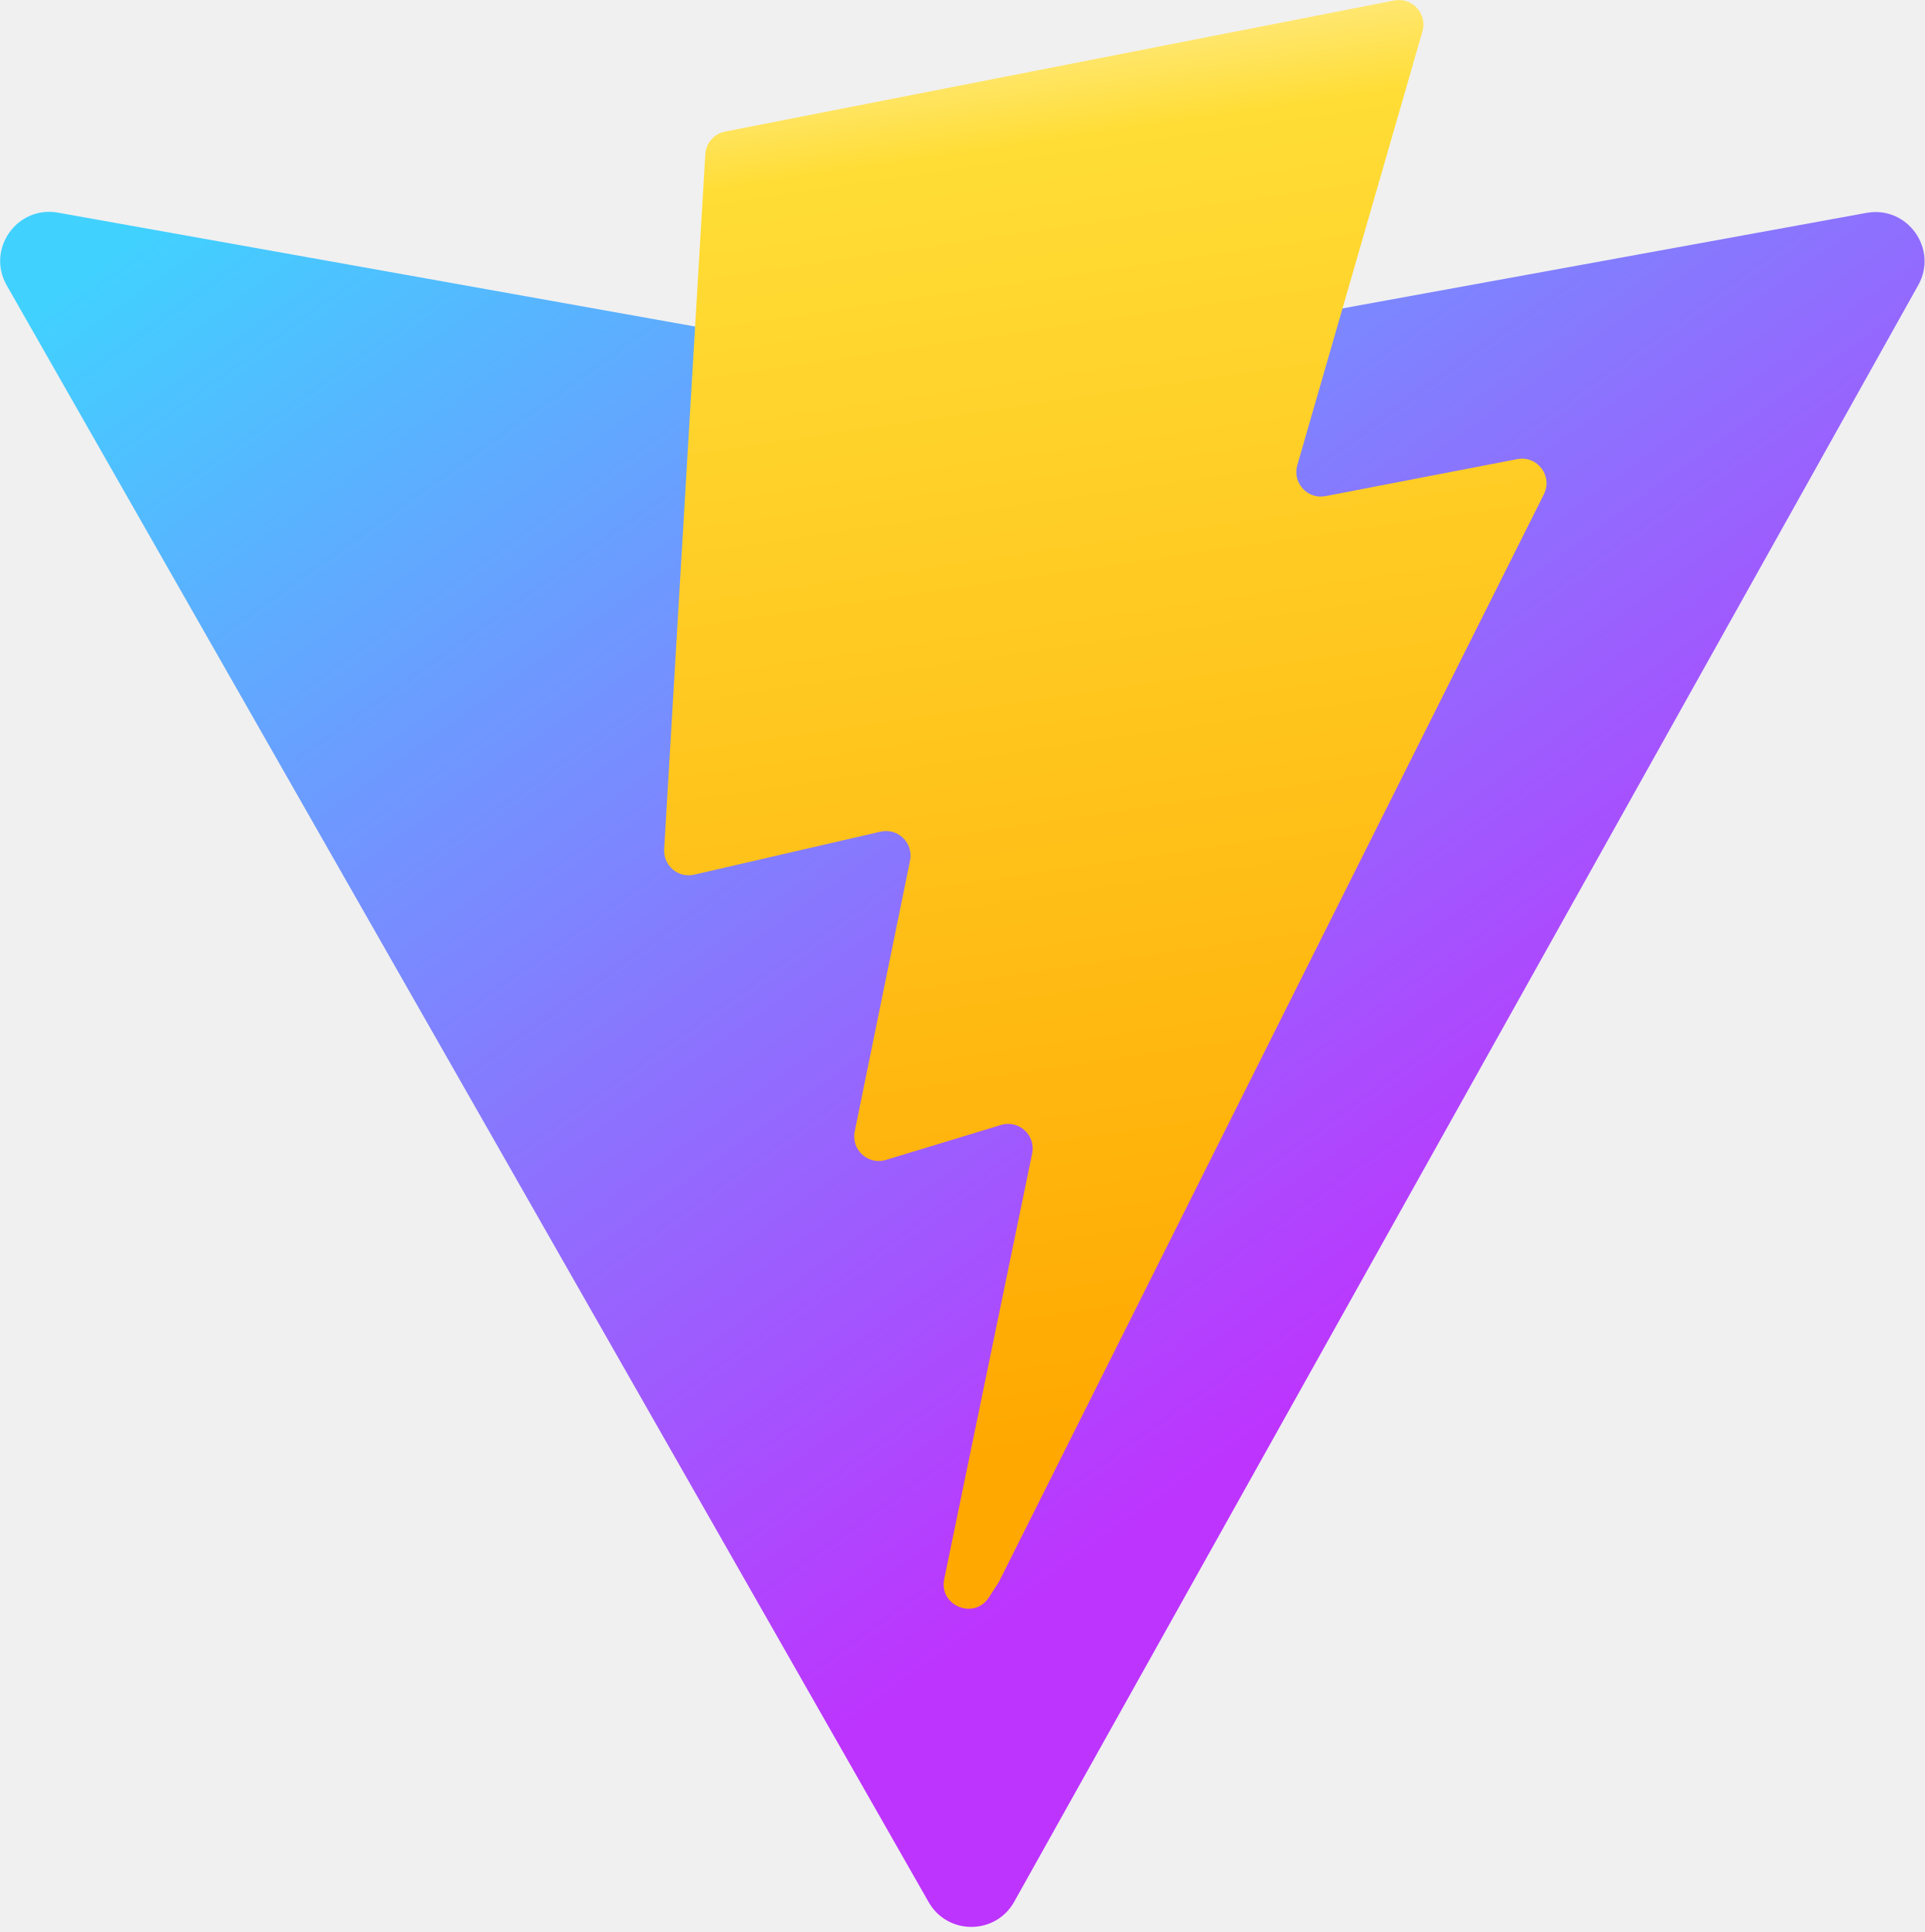
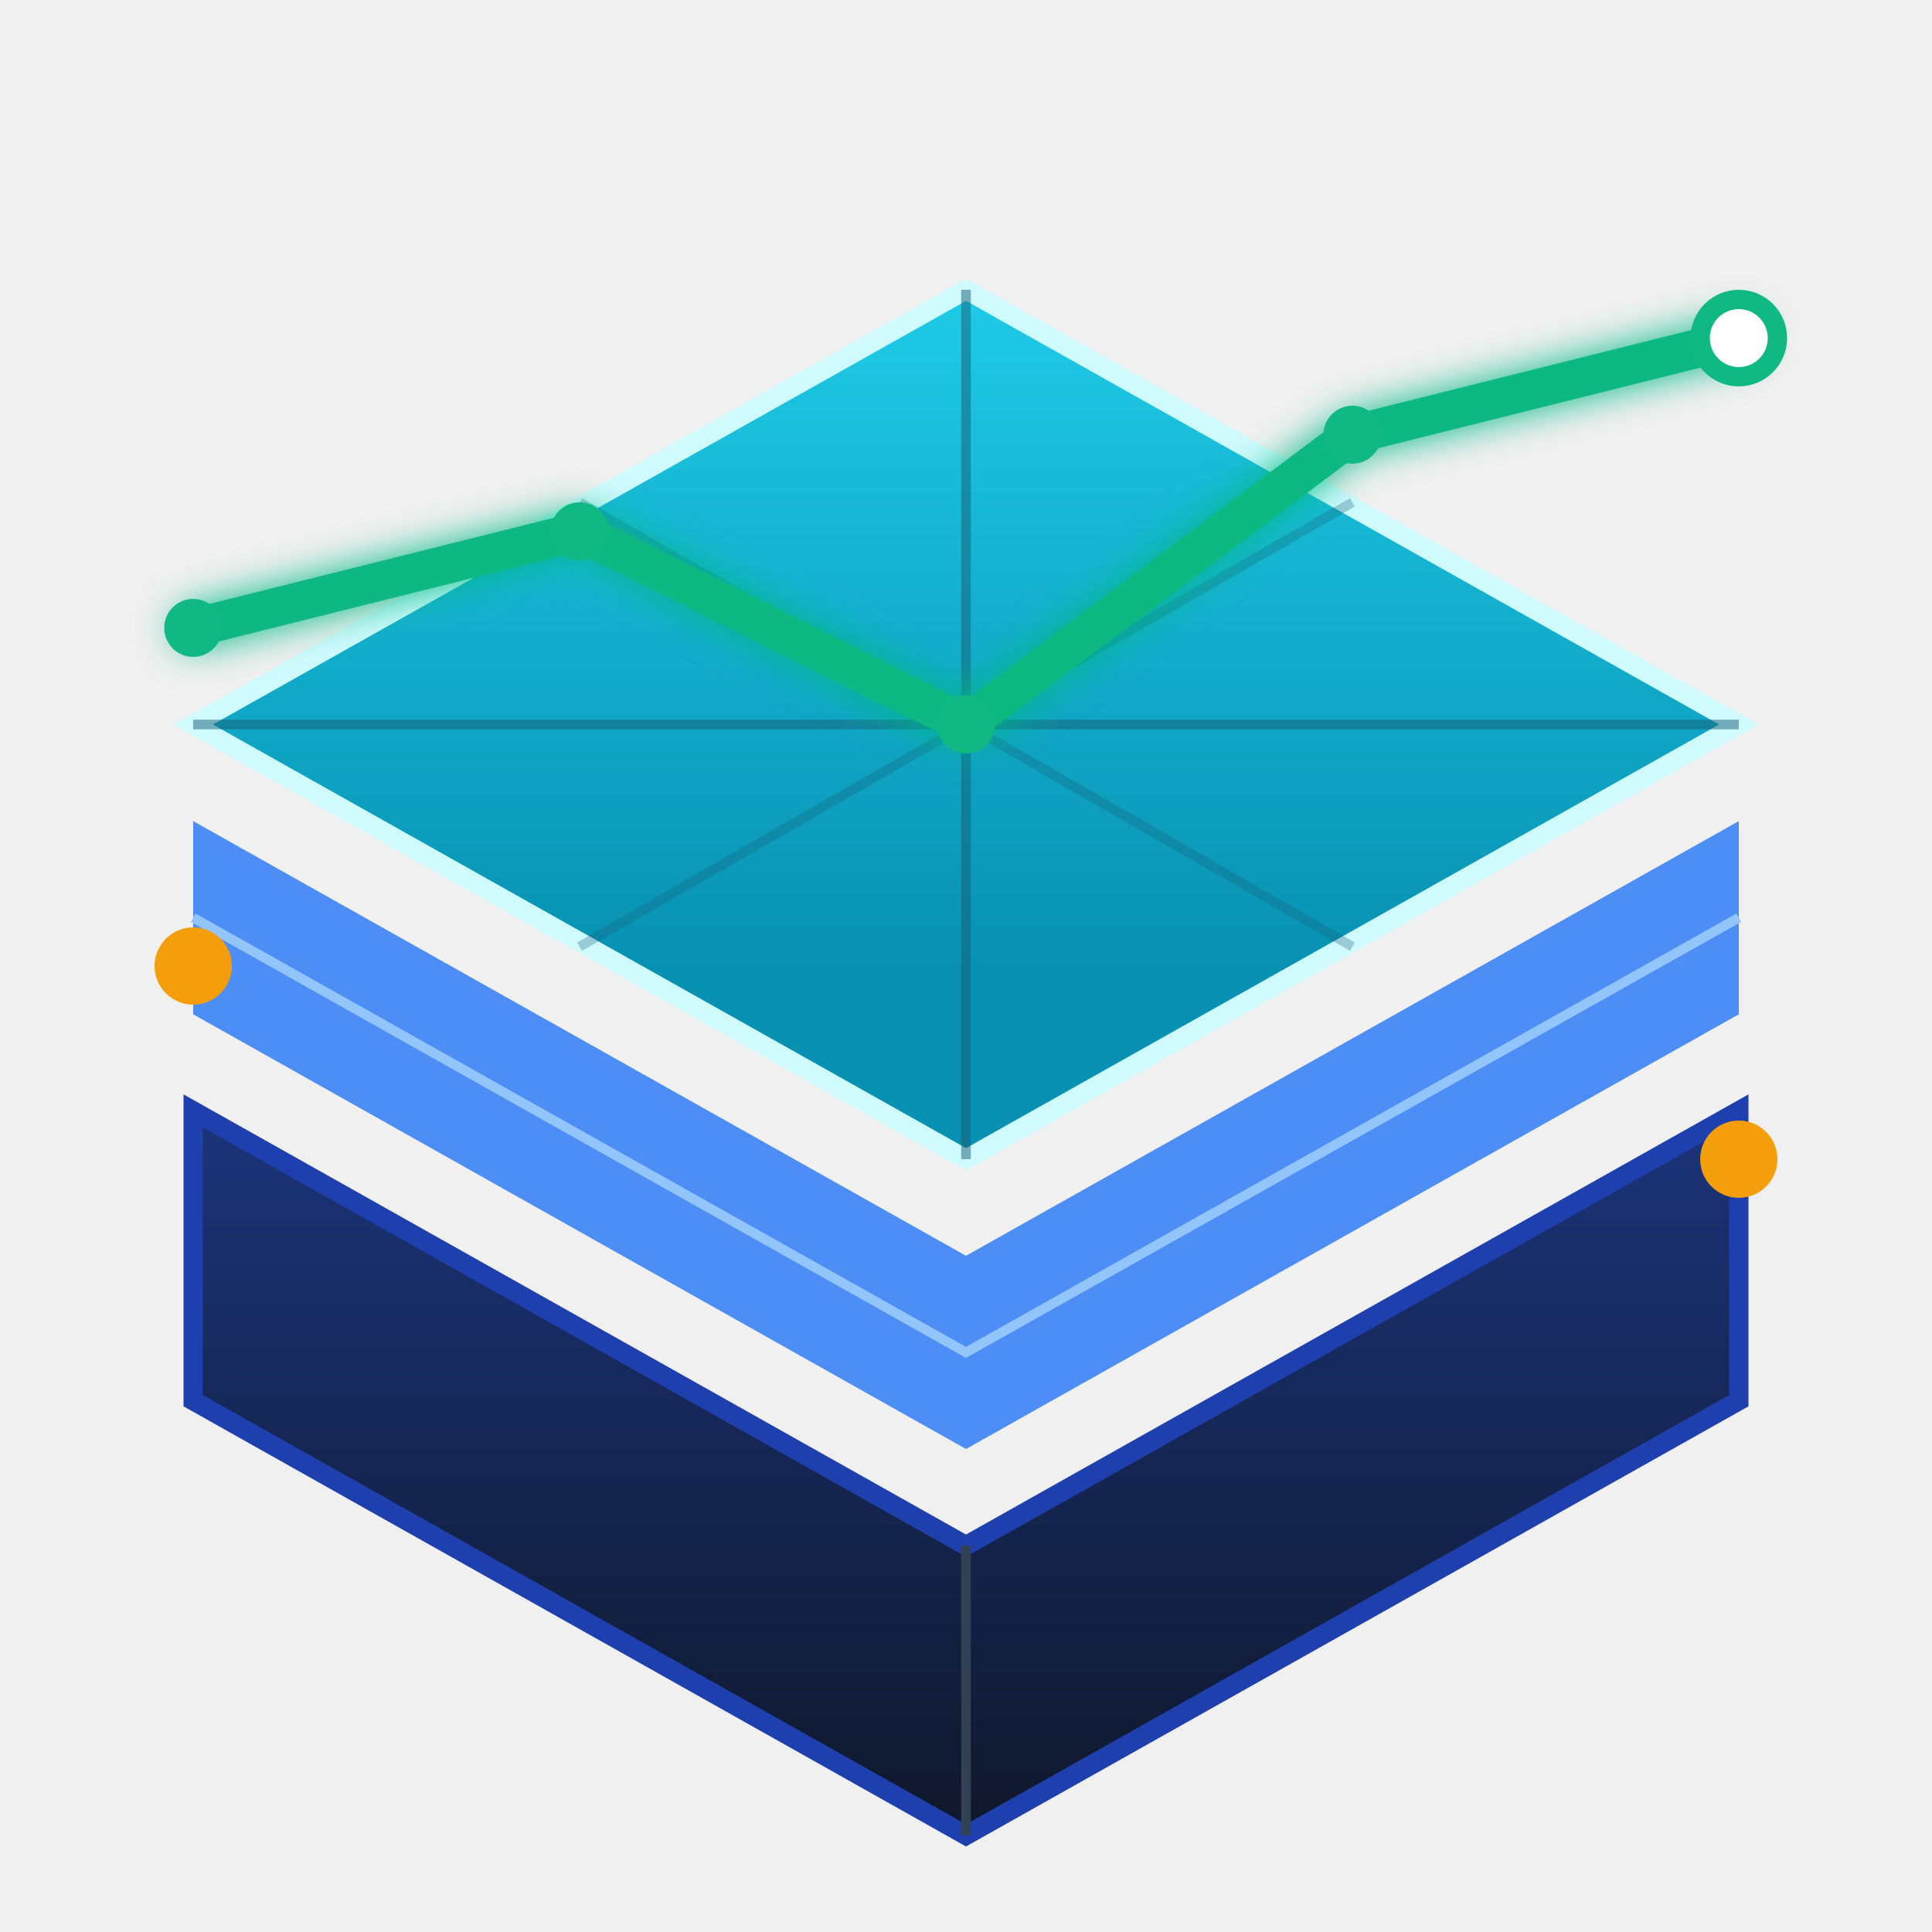
- <svg xmlns="http://www.w3.org/2000/svg" aria-hidden="true" role="img" class="iconify iconify--logos" width="31.88" height="32" preserveAspectRatio="xMidYMid meet" viewBox="0 0 256 257">
+ <svg xmlns="http://www.w3.org/2000/svg" width="200" height="200" viewBox="0 0 200 200" fill="none">
  <defs>
-     <linearGradient id="IconifyId1813088fe1fbc01fb466" x1="-.828%" x2="57.636%" y1="7.652%" y2="78.411%">
-       <stop offset="0%" stop-color="#41D1FF" />
-       <stop offset="100%" stop-color="#BD34FE" />
+     <linearGradient id="a" x1="100" y1="100" x2="100" y2="190" gradientUnits="userSpaceOnUse">
+       <stop stop-color="#1e3a8a" />
+       <stop offset="1" stop-color="#0f172a" />
    </linearGradient>
-     <linearGradient id="IconifyId1813088fe1fbc01fb467" x1="43.376%" x2="50.316%" y1="2.242%" y2="89.03%">
-       <stop offset="0%" stop-color="#FFEA83" />
-       <stop offset="8.333%" stop-color="#FFDD35" />
-       <stop offset="100%" stop-color="#FFA800" />
+     <linearGradient id="b" x1="100" y1="20" x2="100" y2="100" gradientUnits="userSpaceOnUse">
+       <stop stop-color="#22d3ee" />
+       <stop offset="1" stop-color="#0891b2" />
    </linearGradient>
+     <filter id="c" x="-20%" y="-20%" width="140%" height="140%">
+       <feGaussianBlur stdDeviation="2" result="coloredBlur" />
+       <feMerge>
+         <feMergeNode in="coloredBlur" />
+         <feMergeNode in="SourceGraphic" />
+       </feMerge>
+     </filter>
  </defs>
-   <path fill="url(#IconifyId1813088fe1fbc01fb466)" d="M255.153 37.938L134.897 252.976c-2.483 4.44-8.862 4.466-11.382.048L.875 37.958c-2.746-4.814 1.371-10.646 6.827-9.67l120.385 21.517a6.537 6.537 0 0 0 2.322-.004l117.867-21.483c5.438-.991 9.574 4.796 6.877 9.62Z" />
-   <path fill="url(#IconifyId1813088fe1fbc01fb467)" d="M185.432.063L96.44 17.501a3.268 3.268 0 0 0-2.634 3.014l-5.474 92.456a3.268 3.268 0 0 0 3.997 3.378l24.777-5.718c2.318-.535 4.413 1.507 3.936 3.838l-7.361 36.047c-.495 2.426 1.782 4.5 4.151 3.78l15.304-4.649c2.372-.72 4.652 1.36 4.15 3.788l-11.698 56.621c-.732 3.542 3.979 5.473 5.943 2.437l1.313-2.028l72.516-144.72c1.215-2.423-.88-5.186-3.54-4.672l-25.505 4.922c-2.396.462-4.435-1.77-3.759-4.114l16.646-57.705c.677-2.35-1.37-4.583-3.769-4.113Z" />
+   <path d="m100 190 80-45v-30l-80 45-80-45v30z" fill="url(#a)" stroke="#1e40af" stroke-width="2" />
+   <path d="M100 160v30" stroke="#334155" />
+   <path d="m100 150 80-45V85l-80 45-80-45v20z" fill="#3b82f6" opacity=".9" />
+   <path d="m20 95 80 45 80-45" stroke="#93c5fd" />
+   <path d="m100 120 80-45-80-45-80 45z" fill="url(#b)" stroke="#cffafe" stroke-width="2" />
+   <path d="M100 30v90M20 75h160" stroke="#155e75" opacity=".5" />
+   <path d="m60 52 80 46m0-46L60 98" stroke="#155e75" opacity=".3" />
+   <path d="m20 65 40-10 40 20 40-30 40-10" stroke="#10b981" stroke-width="4" stroke-linecap="round" stroke-linejoin="round" filter="url(#c)" />
+   <circle cx="20" cy="65" r="3" fill="#10b981" />
+   <circle cx="60" cy="55" r="3" fill="#10b981" />
+   <circle cx="100" cy="75" r="3" fill="#10b981" />
+   <circle cx="140" cy="45" r="3" fill="#10b981" />
+   <circle cx="180" cy="35" r="4" fill="#fff" stroke="#10b981" stroke-width="2" />
+   <circle cx="180" cy="120" r="4" fill="#f59e0b">
+     <animate attributeName="opacity" values="1;0.4;1" dur="2s" repeatCount="indefinite" />
+   </circle>
+   <circle cx="20" cy="100" r="4" fill="#f59e0b">
+     <animate attributeName="opacity" values="1;0.4;1" dur="2.5s" repeatCount="indefinite" />
+   </circle>
</svg>
